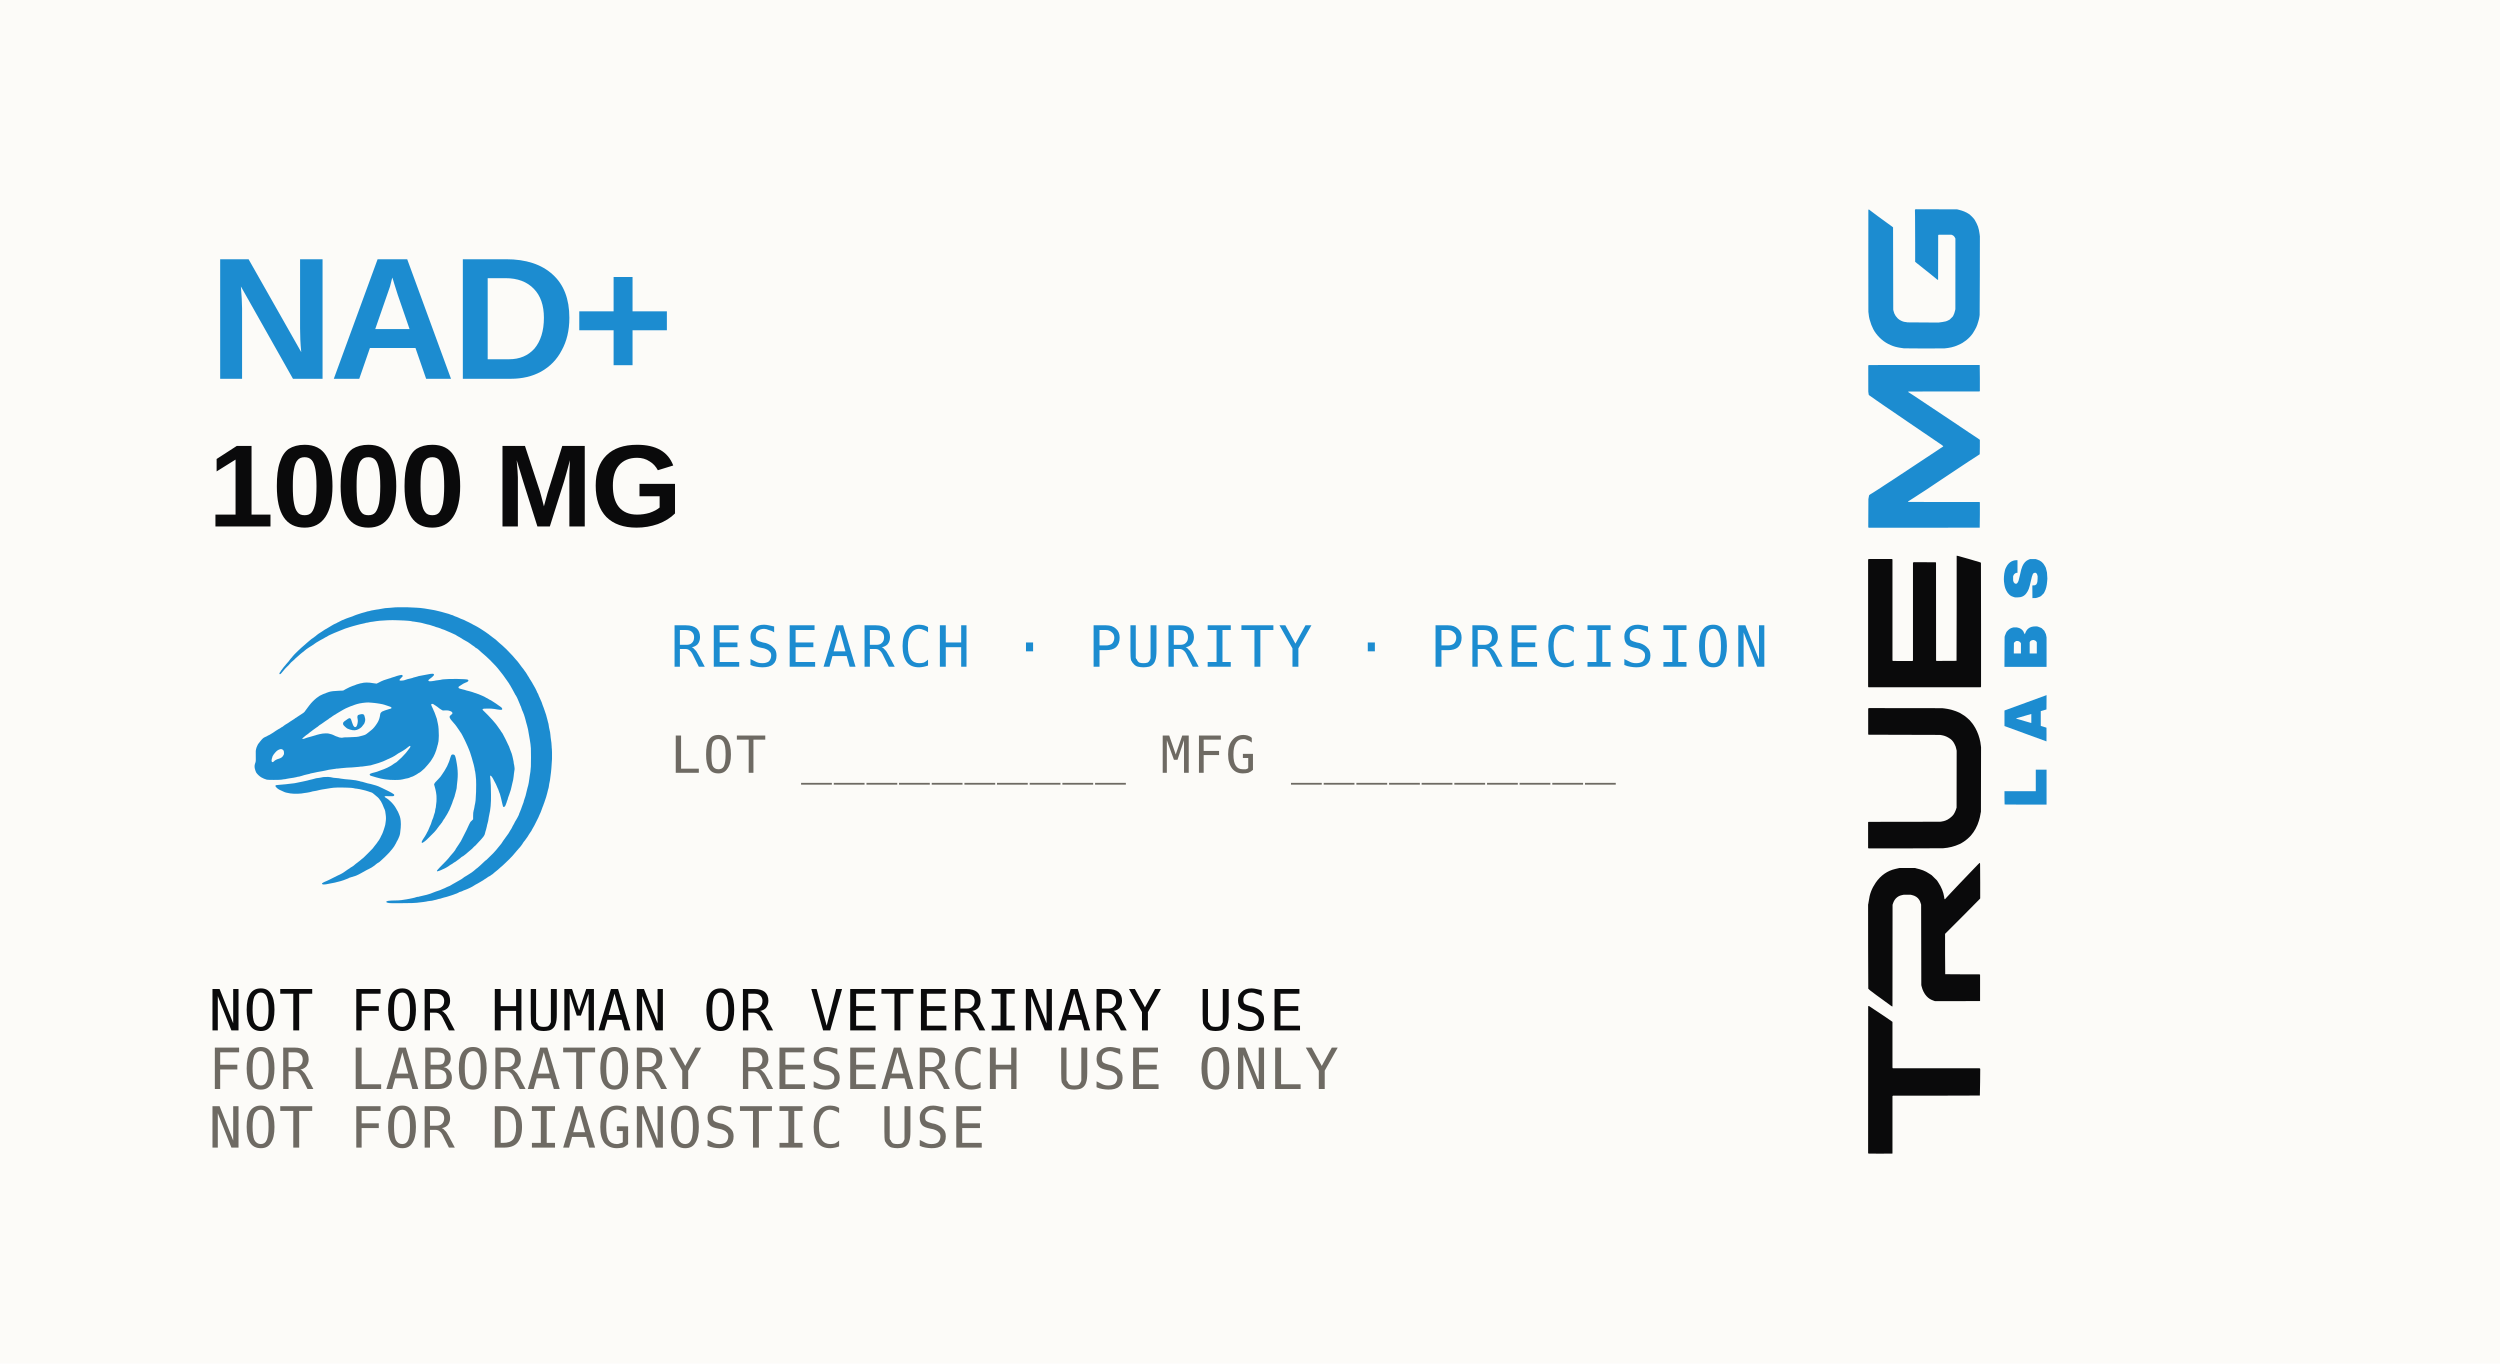
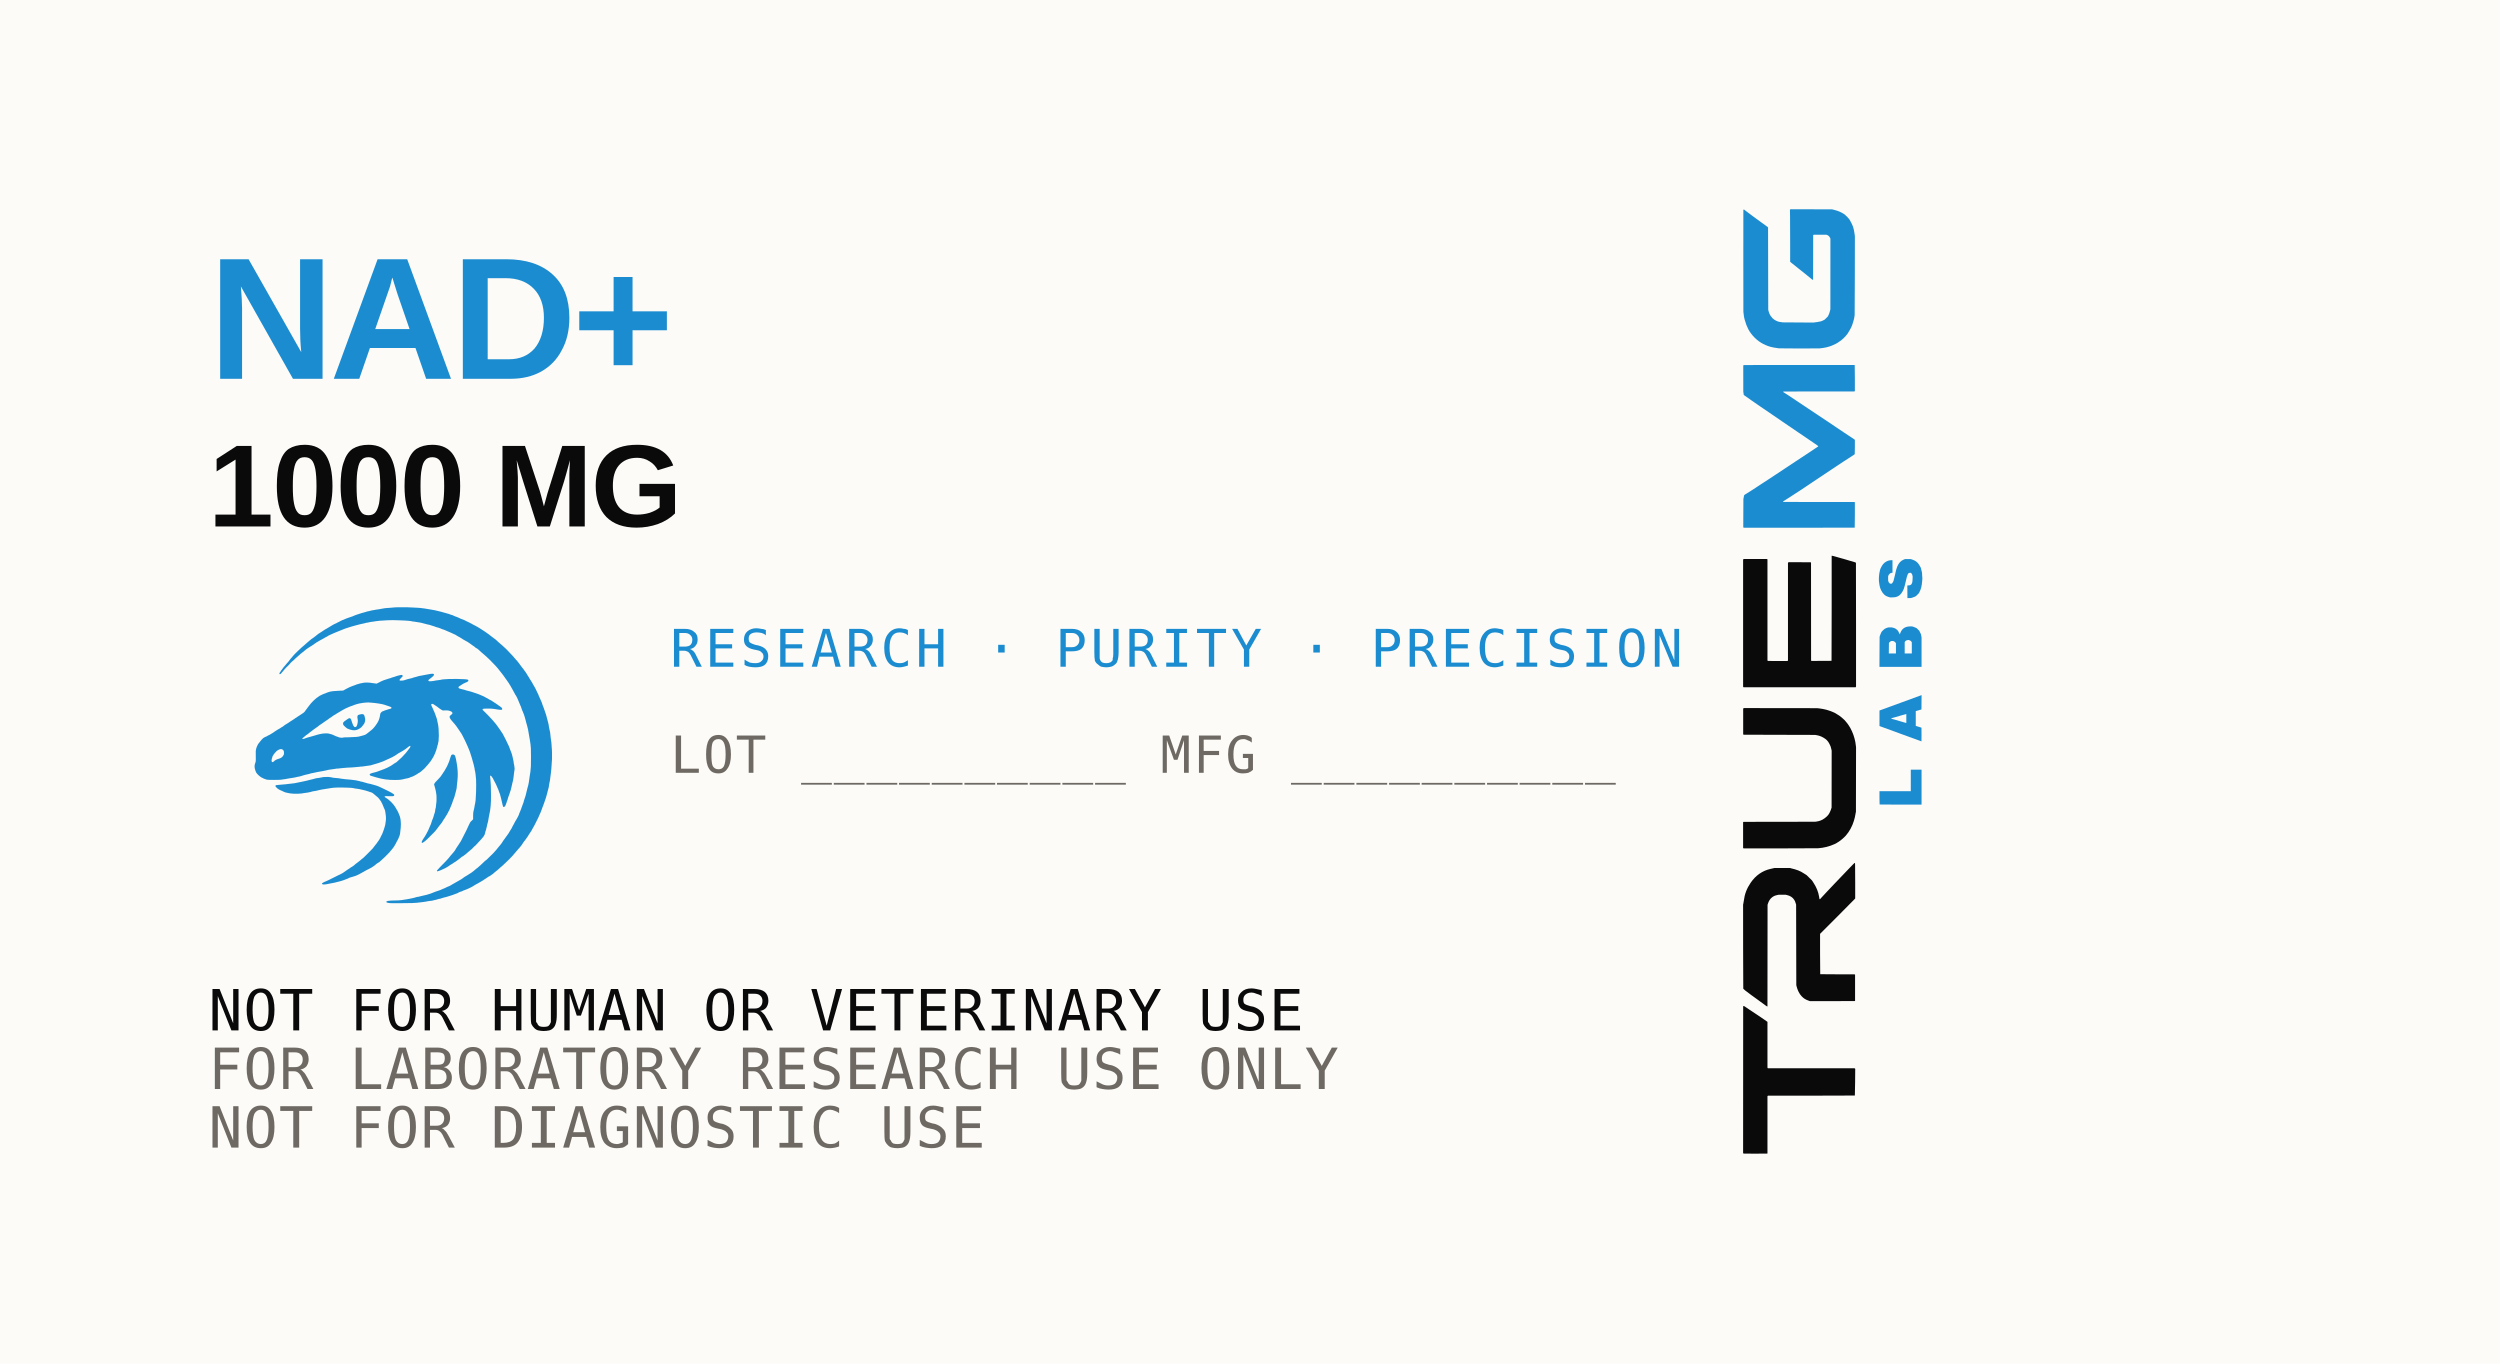
<svg xmlns="http://www.w3.org/2000/svg" width="66.0mm" height="36.0mm" viewBox="0 0 66.0 36.0">
  <rect x="0" y="0" width="66.0" height="36.0" fill="#FCFBF8" />
-   <g transform="translate(49.30,30.50) rotate(-90) scale(0.004437)">
+   <g transform="translate(46.00,30.50) rotate(-90) scale(0.004437)">
    <g transform="translate(0,681) scale(0.025,-0.025)" stroke="none">
      <g fill="#0A0A0B">
        <path d="M465 27020 l-58 -59 -15 -2770 c-8 -1524 0 -2802 18 -2841 l33 -70 6816 0 6815 0 61 -61 61 -61 -3 -10322 c-2 -5867 12 -10336 32 -10355 19 -18 1457 -45 3195 -61 l3160 -28 70 77 70 78 0 10325 0 10325 77 42 78 41 5439 0 5440 0 86 110 c125 160 843 1198 1065 1538 295 455 724 1099 1709 2569 l910 1356 -12 104 -12 103 -17488 9 -17488 9 -59 -58z" />
        <path d="M39653 27037 c-49 -18 -221 -200 -384 -405 -458 -576 -1855 -2468 -2161 -2925 -179 -268 -743 -1037 -1416 -1929 -166 -221 -278 -407 -266 -440 l22 -57 12086 -12 12086 -12 278 -88 c640 -203 1152 -536 1485 -965 307 -395 445 -712 569 -1304 l66 -320 0 -800 0 -800 -66 -300 c-181 -812 -569 -1408 -1152 -1768 -273 -168 -352 -202 -789 -341 l-351 -111 -9580 -21 -9580 -22 -300 -72 c-898 -215 -1753 -647 -2317 -1169 -555 -514 -833 -960 -1109 -1776 l-74 -220 -9 -5315 c-6 -2923 5 -5341 24 -5374 l33 -60 3113 -1 3113 0 48 65 47 66 6 4063 c3 2235 15 4080 27 4100 13 21 2011 36 4813 36 l4790 0 4138 -4134 c2275 -2274 4176 -4155 4224 -4180 l88 -46 3836 0 c2110 0 4003 12 4207 26 l369 26 19 50 c22 57 -449 537 -1427 1453 -693 648 -3219 3069 -3680 3525 -144 143 -513 492 -821 776 -307 284 -765 716 -1018 960 -460 444 -678 647 -1334 1239 l-350 316 13 64 12 65 180 30 c98 16 287 47 419 68 1108 179 2211 624 3280 1324 l560 366 620 626 620 626 263 400 c457 695 732 1203 890 1648 218 612 370 1114 408 1352 14 88 56 250 92 360 l67 200 0 1860 0 1860 -67 280 c-37 154 -105 451 -152 660 -425 1916 -1544 3522 -3281 4711 -1373 939 -2719 1447 -4380 1652 -176 22 -437 66 -580 99 l-260 59 -9960 -6 c-5478 -3 -9999 -20 -10047 -38z" />
        <path d="M73081 27003 l-41 -78 3 -8632 c2 -4748 18 -8831 36 -9073 101 -1383 432 -2698 970 -3860 66 -143 137 -296 156 -340 20 -44 107 -188 194 -320 88 -132 189 -294 225 -360 209 -379 985 -1283 1459 -1702 967 -852 2219 -1538 3517 -1926 650 -194 1101 -302 1480 -354 165 -23 381 -62 480 -87 l180 -46 7678 -14 7679 -14 341 41 c875 105 996 127 1782 328 1078 274 2363 850 3164 1418 90 64 252 177 360 252 187 130 549 429 780 644 172 160 902 995 1009 1154 55 80 204 315 333 521 129 206 275 440 325 520 50 80 106 181 125 225 20 44 83 188 142 320 184 414 294 707 421 1120 67 220 148 481 179 580 32 99 77 306 101 460 24 154 62 337 84 406 22 69 70 384 107 700 l66 574 11 8700 12 8700 -51 100 -50 100 -3067 0 -3067 0 -52 -52 -52 -52 -24 -8508 -24 -8508 -44 -260 c-110 -664 -270 -1122 -588 -1684 -416 -734 -817 -1122 -1520 -1473 -547 -273 -643 -308 -1159 -424 l-449 -100 -6776 10 -6776 11 -200 71 c-110 39 -290 99 -400 133 -249 78 -763 334 -1012 503 -573 388 -1285 1345 -1482 1993 -23 77 -72 239 -109 360 -36 121 -85 364 -108 540 l-41 320 -14 8515 -13 8515 -45 55 -46 55 -3073 0 -3074 0 -42 -77z" />
        <path d="M111470 27037 l-70 -41 0 -13357 0 -13356 77 -42 78 -41 14699 0 c8085 0 14727 11 14761 23 73 29 147 254 589 1797 45 154 107 361 140 460 63 190 147 481 240 830 105 394 171 630 288 1030 333 1138 450 1584 428 1620 l-25 40 -12447 1 c-6847 0 -12469 14 -12496 31 l-47 30 -13 2367 -12 2367 52 52 52 52 11644 8 11643 7 44 44 44 44 13 2601 14 2601 -64 97 -64 98 -11636 0 -11636 0 -65 65 -65 65 9 2319 10 2320 55 55 56 56 12035 0 12036 0 42 77 41 78 0 2733 0 2734 -61 88 -61 87 -15129 1 -15129 0 -70 -41z" />
      </g>
      <g fill="#1C8CD0">
        <path d="M149428 26991 l-69 -51 0 -13193 c0 -7256 10 -13210 23 -13230 14 -22 1228 -37 3012 -37 l2990 0 48 48 48 48 0 8485 c0 4667 11 8496 24 8510 51 51 137 -27 250 -225 101 -177 300 -490 866 -1360 66 -102 354 -541 640 -976 286 -435 601 -923 700 -1084 99 -162 321 -503 493 -760 172 -256 505 -753 740 -1103 235 -350 445 -663 467 -695 22 -31 510 -762 1084 -1623 574 -861 1170 -1754 1324 -1985 154 -231 405 -609 558 -840 153 -231 503 -754 776 -1163 274 -408 516 -772 538 -808 22 -36 195 -296 384 -577 189 -282 556 -836 816 -1232 1081 -1646 1205 -1838 1541 -2380 75 -121 155 -233 178 -249 22 -17 800 -30 1727 -30 l1686 -1 119 135 c65 75 217 295 338 490 237 384 977 1507 1354 2055 228 331 2457 3644 2617 3889 44 67 699 1051 1456 2187 757 1135 1423 2135 1480 2222 180 274 1884 2825 1961 2936 156 223 1269 1899 1393 2098 72 114 250 393 396 620 l265 412 64 -13 65 -12 10 -8456 10 -8455 45 -54 45 -54 3045 1 c1675 0 3068 15 3097 33 l52 33 3 9997 c2 5498 1 11430 -2 13183 l-5 3187 -64 64 -64 64 -3106 -3 -3106 -4 -378 -57 -379 -56 -90 -91 c-86 -86 -510 -688 -1208 -1715 -174 -255 -384 -561 -468 -680 -84 -119 -276 -396 -427 -616 -151 -220 -458 -665 -682 -990 -1061 -1535 -1504 -2184 -2993 -4392 -102 -151 -291 -424 -420 -606 -395 -558 -1826 -2658 -2692 -3952 -243 -363 -534 -795 -646 -960 -362 -533 -933 -1370 -1216 -1780 -151 -220 -481 -706 -734 -1080 -645 -958 -666 -976 -803 -710 -42 83 -173 285 -290 450 -117 165 -304 439 -414 609 -110 170 -319 485 -464 700 -262 388 -699 1050 -1710 2591 -288 440 -580 881 -649 980 -69 99 -254 378 -411 620 -158 242 -361 548 -451 680 -281 410 -2516 3790 -2639 3990 -64 104 -235 365 -380 580 -145 214 -333 498 -417 630 -84 132 -354 546 -599 920 -245 374 -615 940 -823 1259 -207 318 -435 660 -505 760 -71 99 -211 316 -313 481 -101 165 -291 462 -420 660 -130 198 -296 457 -368 575 -72 117 -167 271 -211 341 -44 69 -139 228 -212 352 -169 288 -192 306 -474 358 -129 23 -333 61 -454 84 l-220 41 -3341 16 -3341 15 -70 -51z" />
        <path d="M200748 27015 c-12 -12 -199 -36 -415 -54 -432 -34 -1041 -135 -1353 -224 -1056 -300 -1666 -529 -2360 -890 -1428 -741 -2792 -2118 -3512 -3547 -409 -812 -663 -1509 -787 -2160 -25 -132 -70 -357 -100 -500 -79 -379 -135 -742 -162 -1060 -43 -494 -55 -9253 -14 -9700 56 -610 149 -1204 259 -1660 102 -419 325 -1132 377 -1200 16 -22 80 -166 140 -320 130 -331 384 -846 530 -1076 305 -481 394 -610 605 -874 491 -615 1084 -1182 1642 -1570 290 -202 1442 -860 1505 -860 28 0 101 -26 164 -59 200 -104 621 -251 1093 -383 253 -70 546 -153 651 -184 105 -31 330 -75 500 -97 170 -23 390 -53 489 -68 99 -14 4347 -33 9440 -40 l9260 -14 540 64 c656 78 1322 222 1791 386 457 161 1227 540 1629 803 397 259 1101 959 1378 1369 420 622 746 1395 972 2303 l125 500 14 4945 15 4946 -71 71 -71 71 -1581 -27 c-870 -14 -3652 -26 -6184 -26 l-4603 0 -358 -430 c-730 -878 -909 -1102 -1673 -2099 -240 -314 -558 -715 -706 -891 -148 -176 -383 -466 -523 -644 -337 -431 -699 -871 -887 -1081 -88 -98 -148 -202 -140 -243 l14 -72 5305 -10 5304 -10 53 -64 53 -63 2 -1507 2 -1506 -91 -224 c-110 -274 -304 -474 -603 -623 l-226 -113 -8400 4 -8400 4 -320 70 c-469 102 -882 246 -1179 409 l-261 145 -360 364 -361 364 -139 260 c-255 475 -361 834 -439 1480 -25 209 -65 499 -88 643 l-43 264 25 3744 25 3744 40 105 c22 58 40 190 41 293 1 337 223 944 505 1380 483 748 1297 1294 2194 1474 l240 48 9794 23 9795 22 117 140 c64 77 166 212 225 299 139 203 491 691 749 1038 529 712 1029 1396 1202 1646 106 153 235 331 287 397 354 447 648 839 1069 1427 120 168 302 408 403 532 l184 226 -13 87 -12 88 -12145 8 c-6680 5 -12155 -1 -12167 -13z" />
      </g>
    </g>
    <g transform="translate(2086.5,811.8) scale(1.209881)">
      <g transform="translate(0,214) scale(0.025,-0.025)" fill="#1C8CD0" stroke="none">
        <g transform="translate(0.0,0)">
          <path d="M27 8413 c-15 -14 -27 -1877 -27 -4140 l0 -4113 3440 0 3440 0 0 1060 0 1060 -2120 0 -2120 0 0 3080 0 3080 -1293 0 c-712 0 -1306 -12 -1320 -27z" />
        </g>
        <g transform="translate(-21015.9,0)">
          <path d="M36449 8370 c-16 -38 -696 -1897 -1510 -4130 l-1482 -4060 1338 -11 c735 -5 1345 -2 1355 8 10 10 94 267 186 571 l167 552 1453 0 1453 0 166 -560 166 -560 1408 -11 1408 -10 -54 150 c-226 634 -2882 7899 -2925 8001 l-54 130 -1523 0 -1524 0 -28 -70z m1733 -2892 c92 -340 278 -981 413 -1425 135 -444 245 -826 245 -850 l0 -43 -880 0 -880 0 0 35 c0 20 118 428 261 908 144 480 325 1099 402 1375 77 276 150 534 162 574 12 40 41 66 65 58 l43 -14 169 -618z" />
        </g>
        <g transform="translate(-42657.8,0)">
          <path d="M69760 4303 l0 -4143 2902 0 2901 0 309 62 308 62 334 158 333 158 252 251 251 252 125 248 c69 137 153 351 185 477 l60 229 -1 321 c-1 601 -160 1085 -470 1430 -201 224 -556 447 -848 535 -133 40 -241 82 -241 95 0 12 146 91 325 175 l324 152 189 177 c231 216 381 483 460 821 l61 257 0 322 1 321 -62 239 c-83 323 -270 621 -559 892 l-241 226 -260 128 c-143 71 -368 160 -499 198 l-239 69 -2950 15 -2950 15 0 -4142z m4807 2197 c59 -44 145 -145 190 -225 l83 -146 0 -196 0 -196 -90 -178 -90 -178 -136 -91 -136 -90 -994 0 -994 0 0 702 0 702 1030 -12 1030 -12 107 -80z m151 -3079 c149 -77 276 -287 306 -506 l24 -176 -47 -179 c-53 -196 -161 -336 -329 -424 l-108 -56 -1082 0 -1082 0 0 700 0 700 1102 0 1102 0 114 -59z" />
        </g>
        <g transform="translate(-64316.7,0)">
          <path d="M108180 8534 c-883 -105 -1223 -191 -1720 -433 -723 -354 -1137 -832 -1320 -1524 l-62 -237 -3 -388 c-4 -854 255 -1416 851 -1840 580 -413 916 -536 2354 -856 1425 -317 1640 -428 1640 -841 l0 -141 -113 -114 -114 -113 -214 -63 -214 -64 -425 0 c-504 0 -844 55 -1052 172 l-152 85 -83 134 -83 134 -20 258 -21 258 -1245 -10 -1244 -11 9 -334 9 -334 66 -266 c36 -146 121 -374 189 -506 l125 -240 281 -282 281 -281 281 -146 c560 -291 1154 -435 2099 -509 l500 -39 606 38 606 39 461 117 462 116 312 163 c696 362 1073 805 1299 1525 l94 299 -2 560 -2 560 -94 240 c-217 556 -654 973 -1318 1259 -413 178 -717 261 -1834 501 -954 205 -1224 295 -1434 476 l-146 126 -4 173 -5 172 146 134 147 134 173 52 173 51 400 1 400 1 151 -53 c299 -106 549 -418 549 -685 l0 -122 1240 0 1240 0 0 232 c0 429 -157 880 -432 1244 -232 306 -531 541 -948 745 l-360 176 -388 100 c-588 151 -1538 223 -2092 157z" />
        </g>
      </g>
    </g>
  </g>
  <text x="5.5" y="10.00" font-family="Archivo Black, Archivo, Helvetica Neue, Arial, sans-serif" font-weight="900" font-size="4.60" letter-spacing="-0.12" fill="#1C8CD0">NAD+</text>
  <text x="5.5" y="13.90" font-family="Archivo Black, Archivo, Helvetica Neue, Arial, sans-serif" font-weight="900" font-size="3.10" letter-spacing="-0.04" fill="#0A0A0B">1000 MG</text>
  <g transform="translate(5.500,14.600) scale(0.006875)">
    <g transform="translate(0,1600) scale(0.5673759,-0.5673759)" fill="#1C8CD0" stroke="none">
      <path d="M1285 2453 c-13 0 -30 -1 -36 -2 -7 0 -17 -1 -23 -2 -26 -1 -32 -2 -58 -7 -8 -2 -22 -4 -31 -5 -9 -1 -24 -4 -34 -6 -10 -3 -21 -6 -26 -6 -5 -1 -12 -4 -16 -5 -5 -2 -15 -4 -22 -6 -7 -2 -17 -5 -22 -7 -5 -2 -13 -5 -18 -6 -5 -2 -12 -5 -15 -6 -3 -2 -12 -5 -18 -7 -7 -2 -14 -4 -15 -5 -2 -1 -8 -3 -14 -5 -5 -2 -12 -5 -15 -6 -2 -2 -7 -4 -10 -4 -6 -2 -15 -7 -21 -10 -1 -1 -6 -3 -9 -5 -4 -1 -9 -4 -12 -6 -4 -2 -9 -5 -13 -6 -3 -2 -8 -4 -10 -5 -2 -1 -7 -4 -12 -7 -12 -7 -19 -11 -30 -18 -5 -3 -10 -6 -10 -6 -1 0 -5 -2 -9 -5 -5 -3 -13 -9 -18 -12 -19 -12 -30 -19 -35 -24 -3 -3 -7 -6 -8 -7 -2 -1 -6 -3 -8 -6 -3 -2 -8 -5 -10 -7 -2 -1 -7 -4 -9 -6 -11 -9 -15 -13 -18 -15 -2 -2 -9 -7 -14 -12 -6 -6 -13 -12 -17 -15 -22 -18 -67 -61 -78 -75 -2 -4 -8 -10 -11 -13 -3 -4 -7 -8 -8 -10 -4 -6 -15 -20 -18 -22 -2 -2 -5 -6 -8 -9 -2 -4 -6 -8 -8 -10 -5 -6 -13 -15 -16 -20 -2 -3 -4 -6 -5 -7 -1 -1 -3 -4 -5 -6 -1 -3 -4 -8 -7 -11 -3 -4 -4 -6 -4 -9 0 -3 1 -4 4 -4 2 0 4 1 10 8 4 4 9 10 11 13 4 6 24 28 28 31 2 1 7 6 12 12 11 13 12 15 36 35 2 3 10 10 17 16 7 7 19 17 26 23 7 6 18 15 25 20 10 9 16 13 31 23 9 5 13 8 21 13 22 16 34 24 56 36 21 11 30 16 32 18 2 1 7 4 12 6 5 3 11 6 13 8 3 1 9 4 13 6 5 2 10 4 11 5 2 1 9 4 16 7 13 5 21 8 37 15 4 2 11 5 15 6 4 1 13 5 20 8 8 3 15 5 16 5 0 0 7 2 15 5 7 2 18 5 24 7 6 1 16 4 22 6 7 2 17 5 23 6 14 3 21 4 32 7 4 2 13 4 19 4 5 1 11 3 13 3 2 1 11 2 20 3 9 1 21 3 26 4 10 2 24 3 76 6 30 1 38 1 67 0 69 -2 94 -5 101 -8 1 0 5 -1 10 -1 4 -1 12 -2 19 -3 6 -1 17 -3 25 -4 8 -2 19 -4 24 -6 6 -2 16 -4 23 -6 8 -1 18 -4 24 -6 6 -2 11 -4 12 -4 2 0 17 -5 23 -8 2 0 9 -3 15 -4 6 -2 14 -5 17 -6 2 -2 9 -4 15 -6 6 -2 13 -4 16 -6 3 -2 10 -5 16 -7 6 -2 14 -6 19 -8 17 -8 34 -16 35 -16 0 0 5 -3 9 -6 5 -3 11 -6 14 -8 2 -1 6 -3 8 -4 1 -2 5 -4 8 -5 3 -2 8 -5 10 -7 4 -3 23 -13 34 -19 2 -1 5 -3 7 -5 3 -2 7 -5 9 -6 2 -1 7 -5 12 -9 5 -4 11 -8 15 -10 3 -3 7 -6 9 -8 3 -1 7 -4 11 -6 3 -3 8 -7 12 -10 3 -3 9 -9 14 -13 37 -32 31 -26 60 -54 33 -33 48 -49 67 -74 9 -12 13 -17 22 -28 2 -3 7 -10 12 -17 11 -16 19 -28 24 -34 2 -3 6 -8 8 -13 2 -4 5 -8 6 -9 0 -1 2 -4 3 -6 1 -2 5 -8 7 -12 7 -12 14 -25 19 -35 2 -5 6 -11 8 -13 2 -3 5 -9 7 -13 2 -5 4 -9 5 -11 1 -2 12 -27 16 -38 1 -4 3 -9 5 -11 2 -5 8 -22 8 -24 0 -1 2 -6 5 -11 3 -6 6 -15 8 -20 1 -5 4 -14 6 -19 1 -5 4 -13 5 -18 1 -5 3 -12 4 -16 3 -7 10 -37 12 -45 0 -3 1 -7 2 -10 1 -4 2 -9 2 -12 1 -7 6 -33 9 -52 3 -16 6 -39 7 -57 1 -21 1 -101 0 -122 -1 -23 -5 -52 -8 -66 0 -4 -2 -13 -3 -22 -2 -16 -5 -33 -7 -40 -1 -2 -3 -9 -4 -14 -1 -6 -3 -13 -4 -16 -4 -14 -8 -31 -10 -41 -2 -5 -4 -12 -5 -15 -1 -3 -4 -11 -6 -18 -1 -7 -4 -16 -6 -20 -2 -4 -5 -12 -6 -16 -3 -10 -11 -30 -15 -40 -2 -4 -6 -13 -8 -21 -3 -7 -7 -14 -8 -16 -1 -1 -3 -5 -5 -9 -2 -4 -5 -9 -7 -12 -2 -3 -6 -9 -8 -14 -2 -5 -4 -9 -5 -10 -2 -3 -13 -22 -16 -30 -3 -4 -5 -9 -7 -11 -1 -3 -4 -7 -6 -10 -1 -3 -5 -8 -7 -12 -7 -9 -19 -26 -36 -50 -5 -8 -11 -16 -13 -20 -3 -3 -9 -11 -14 -17 -20 -25 -24 -30 -42 -49 -23 -23 -37 -37 -45 -44 -4 -2 -11 -8 -16 -13 -14 -14 -34 -32 -39 -36 -3 -3 -9 -8 -14 -11 -22 -20 -38 -31 -62 -45 -17 -10 -24 -14 -29 -19 -6 -5 -8 -6 -33 -20 -8 -4 -17 -10 -21 -12 -4 -2 -11 -6 -16 -9 -4 -2 -9 -5 -10 -6 -2 -2 -12 -7 -16 -8 -2 -1 -8 -3 -12 -5 -4 -2 -11 -5 -14 -7 -4 -1 -11 -4 -17 -7 -5 -3 -10 -5 -11 -5 0 0 -4 -1 -8 -3 -8 -3 -22 -8 -24 -8 -1 0 -6 -2 -13 -5 -6 -3 -17 -7 -23 -9 -7 -2 -14 -4 -16 -5 -2 -1 -7 -2 -10 -3 -31 -7 -48 -11 -51 -12 -1 -1 -6 -2 -12 -2 -5 -1 -13 -3 -17 -5 -4 -1 -12 -3 -17 -4 -6 -1 -14 -3 -19 -4 -8 -2 -29 -5 -55 -9 -14 -2 -21 -2 -66 -3 -20 -1 -29 -2 -34 -6 -4 -2 -5 -3 -2 -5 2 -2 6 -4 18 -6 8 -1 17 -1 73 -1 70 0 109 1 141 6 3 1 11 1 17 2 5 1 14 2 20 3 6 2 16 3 23 4 6 1 14 2 17 2 3 1 10 3 16 4 6 1 15 3 20 5 4 2 12 3 16 4 4 1 11 2 14 4 4 1 12 3 17 5 14 3 16 4 29 8 6 2 15 5 19 6 3 1 9 3 12 4 4 2 9 4 13 5 8 2 16 6 22 9 3 3 6 4 16 7 4 1 10 3 13 5 3 2 11 5 17 7 13 4 51 22 58 28 3 2 9 6 13 8 5 2 11 6 15 8 13 8 29 17 29 17 1 0 4 2 7 4 3 3 8 6 10 7 3 2 7 5 11 7 9 7 20 14 26 16 3 2 6 4 8 6 2 1 5 4 8 5 2 2 5 5 8 7 2 2 6 5 8 7 8 5 32 26 41 35 5 4 10 9 12 10 5 4 26 24 43 41 19 19 30 31 47 52 7 8 15 17 18 21 3 3 7 8 10 11 2 3 5 7 7 9 2 3 5 7 8 11 2 3 5 8 6 10 2 2 5 6 6 8 2 2 4 6 6 7 1 1 4 5 6 9 3 4 7 10 11 15 3 5 8 13 11 18 3 4 7 10 8 12 2 3 5 7 7 10 1 3 3 7 4 8 2 3 17 29 17 30 0 1 19 39 21 42 1 2 4 7 6 12 2 5 4 11 6 14 4 7 16 36 18 44 1 4 4 10 5 14 2 3 4 9 5 13 1 4 4 11 6 16 9 25 17 50 20 65 2 9 5 20 6 24 2 4 3 11 4 15 1 4 2 13 3 21 2 7 4 18 5 24 1 6 2 17 3 23 1 13 2 17 4 31 0 5 1 14 2 20 0 5 2 17 2 26 3 26 4 63 3 90 0 13 -1 24 -1 25 -1 0 -1 5 -1 11 0 14 -3 40 -7 64 0 5 -1 14 -2 20 -1 6 -2 13 -2 16 -3 11 -4 16 -7 32 -4 27 -4 28 -7 36 -1 4 -3 11 -4 16 -4 19 -13 48 -20 66 -2 6 -5 13 -6 17 -1 4 -4 12 -7 18 -2 6 -5 14 -6 18 -3 7 -8 19 -15 34 -2 4 -6 12 -7 17 -2 4 -4 10 -6 12 -2 2 -4 7 -5 11 -5 11 -16 33 -20 38 -1 3 -4 7 -6 10 -1 4 -7 13 -12 21 -6 9 -11 17 -12 19 -1 3 -6 11 -11 18 -4 7 -9 16 -11 18 -1 2 -4 7 -7 10 -2 3 -8 11 -12 17 -5 6 -10 13 -12 15 -2 3 -6 9 -11 15 -12 17 -18 24 -31 38 -7 8 -15 17 -18 21 -4 4 -14 15 -22 23 -9 9 -19 19 -21 22 -5 5 -25 24 -28 26 -2 1 -10 9 -20 17 -9 9 -20 19 -24 22 -10 7 -16 11 -23 17 -3 3 -8 6 -10 8 -3 2 -9 6 -13 10 -12 9 -41 29 -53 36 -4 2 -9 5 -11 7 -4 2 -9 5 -17 10 -2 1 -7 4 -13 7 -6 3 -12 6 -14 7 -2 2 -6 3 -8 5 -2 1 -8 3 -12 6 -4 2 -9 5 -12 6 -3 1 -9 4 -13 6 -7 5 -20 10 -39 17 -5 2 -11 5 -15 7 -7 3 -16 7 -18 7 0 0 -4 2 -8 3 -11 6 -14 7 -23 9 -4 1 -11 4 -16 6 -5 1 -13 4 -18 5 -16 4 -25 7 -32 9 -4 1 -11 3 -16 4 -10 2 -19 4 -25 6 -3 1 -7 2 -10 2 -4 1 -14 2 -23 4 -16 2 -22 3 -42 7 -10 2 -44 5 -52 5 -4 0 -14 1 -21 1 -17 2 -71 3 -103 2z" />
      <path d="M1503 2002 c-19 -3 -77 -14 -80 -15 -1 -1 -10 -3 -20 -6 -9 -2 -20 -5 -23 -7 -4 -1 -11 -3 -16 -4 -10 -2 -22 -5 -32 -9 -4 -2 -10 -3 -17 -4 -16 -1 -18 -1 -20 1 -3 3 0 7 10 17 l10 10 0 3 c0 5 -3 7 -8 7 -4 0 -22 -4 -31 -7 -4 -1 -10 -3 -14 -5 -5 -1 -14 -4 -20 -6 -7 -3 -15 -6 -18 -6 -7 -2 -21 -7 -37 -12 -10 -4 -26 -11 -34 -16 -2 -1 -7 -3 -10 -5 l-5 -2 -6 1 c-4 0 -10 2 -15 2 -32 6 -61 6 -81 0 -3 0 -11 -2 -17 -4 -15 -4 -17 -5 -24 -8 -3 -2 -11 -4 -17 -6 -12 -4 -32 -13 -48 -22 -5 -3 -12 -7 -14 -8 l-4 -2 -27 -1 c-32 -1 -55 -4 -68 -8 -5 -2 -13 -4 -17 -6 -13 -4 -35 -14 -46 -20 -12 -7 -29 -20 -47 -38 -6 -5 -18 -20 -25 -29 -3 -4 -7 -9 -9 -12 -6 -7 -11 -14 -17 -23 -4 -6 -6 -9 -13 -14 -5 -3 -10 -7 -12 -8 -4 -2 -23 -15 -29 -19 -1 -1 -5 -3 -7 -5 -3 -1 -9 -5 -12 -8 -4 -2 -11 -7 -17 -11 -6 -4 -18 -11 -27 -18 -9 -6 -18 -11 -20 -12 -1 -1 -5 -4 -8 -6 -2 -2 -7 -5 -9 -7 -3 -1 -7 -3 -9 -5 -2 -2 -6 -4 -9 -6 -3 -1 -8 -4 -11 -6 -3 -2 -10 -7 -16 -10 -7 -4 -15 -10 -19 -13 -5 -3 -15 -9 -23 -14 -9 -4 -17 -8 -19 -10 -2 -1 -7 -3 -11 -5 -12 -5 -19 -11 -34 -30 -2 -3 -5 -7 -7 -9 -7 -8 -9 -11 -14 -23 -3 -6 -6 -15 -7 -21 l-2 -11 0 -24 c1 -42 0 -47 -1 -51 -5 -14 -6 -17 -7 -26 0 -5 0 -12 1 -16 1 -7 7 -24 9 -28 6 -11 23 -27 35 -34 7 -5 29 -14 38 -16 8 -2 86 -2 98 0 3 1 12 2 18 3 6 0 13 1 14 2 2 1 12 2 22 4 10 1 22 3 27 4 5 1 14 3 20 4 6 2 15 4 20 4 5 1 13 3 18 5 12 4 18 6 32 9 7 1 15 3 18 4 6 3 8 3 33 8 8 2 19 4 23 5 9 2 19 4 34 6 6 1 15 3 20 4 6 2 15 4 22 5 15 2 47 7 48 7 0 1 5 1 11 1 6 1 18 2 28 3 19 2 53 5 72 5 18 1 40 3 46 4 3 1 13 2 22 2 16 2 24 3 49 7 5 0 13 2 17 4 4 1 10 3 14 4 14 3 43 13 61 20 5 3 10 5 11 5 1 0 6 2 11 5 5 3 13 6 18 8 5 2 9 4 10 5 1 0 6 3 11 5 12 6 25 14 30 18 3 2 8 5 10 7 3 1 11 6 18 10 8 5 15 9 17 10 6 3 28 19 33 24 7 6 12 9 15 7 2 -2 -1 -11 -6 -16 -1 -1 -4 -6 -7 -9 -12 -17 -18 -24 -45 -52 -19 -18 -32 -30 -35 -32 -3 -2 -11 -7 -18 -11 -6 -5 -12 -9 -14 -10 -1 -1 -6 -4 -10 -6 -11 -7 -31 -16 -44 -21 -6 -2 -12 -5 -14 -5 -1 -1 -9 -4 -16 -6 -7 -2 -14 -5 -16 -6 -2 0 -9 -2 -14 -4 -14 -3 -27 -7 -30 -9 -2 0 -4 -2 -5 -3 l-1 -3 1 -3 c2 -4 7 -7 22 -10 6 -2 14 -4 20 -6 43 -13 80 -18 127 -18 32 0 42 1 73 9 6 1 13 3 16 3 5 1 13 4 18 7 3 1 7 3 10 3 3 1 8 3 11 5 2 1 8 5 13 7 5 3 10 6 12 7 1 2 5 4 9 6 9 4 22 15 39 31 13 14 33 37 41 48 2 2 6 9 9 14 14 19 29 55 36 85 2 7 3 14 4 14 1 3 4 16 5 24 1 5 1 22 2 37 0 33 -2 61 -6 79 -2 6 -4 17 -5 23 -1 7 -3 16 -5 19 -1 4 -4 12 -6 17 -2 6 -5 14 -7 19 -3 5 -5 11 -6 13 -1 3 -6 15 -14 31 -3 7 -3 9 -2 11 1 5 11 4 19 -2 2 -2 6 -5 9 -6 4 -2 24 -17 27 -20 3 -2 18 -12 21 -13 2 -1 9 -1 18 0 11 0 16 0 22 -1 18 -4 27 -10 27 -17 0 -5 -2 -7 -10 -13 -7 -5 -9 -8 -9 -14 0 -4 1 -6 8 -17 5 -6 12 -15 17 -20 10 -11 15 -17 22 -27 3 -5 8 -12 11 -16 3 -5 7 -10 9 -13 1 -2 4 -6 5 -8 2 -2 4 -5 6 -8 3 -4 14 -26 24 -46 3 -7 7 -14 8 -17 6 -12 18 -40 21 -48 2 -5 5 -13 7 -18 2 -5 5 -14 6 -19 2 -5 4 -14 6 -19 14 -49 16 -56 19 -73 0 -5 2 -15 4 -21 2 -14 4 -24 6 -53 1 -25 1 -38 0 -84 -2 -55 -3 -64 -10 -95 0 -4 -2 -12 -3 -17 -1 -5 -2 -11 -3 -12 -3 -9 -4 -22 -4 -41 l0 -20 -5 -5 c-2 -3 -6 -6 -7 -7 -5 -3 -11 -14 -15 -23 -2 -7 -30 -64 -41 -84 -1 -2 -4 -8 -7 -14 -3 -7 -8 -15 -10 -19 -3 -4 -7 -9 -8 -12 -11 -16 -15 -23 -18 -27 -1 -2 -4 -7 -6 -9 -1 -3 -3 -7 -4 -8 -3 -5 -18 -24 -33 -40 -2 -2 -5 -7 -7 -9 -7 -10 -35 -39 -64 -68 -17 -17 -22 -24 -19 -27 1 -1 2 -1 6 1 3 0 8 2 13 4 5 2 9 4 10 4 2 1 7 4 13 6 12 5 28 14 35 19 2 2 7 5 11 8 3 2 8 5 12 7 11 8 22 15 25 16 4 3 17 12 23 17 2 2 6 5 9 7 2 2 6 5 8 7 2 1 7 5 12 7 8 6 17 12 38 31 7 6 16 13 19 16 3 2 6 5 7 7 2 2 7 7 12 12 6 4 11 9 12 11 1 1 7 7 12 13 13 13 35 38 38 43 6 8 8 14 10 23 1 6 4 15 6 21 2 6 4 17 6 24 1 6 3 16 5 21 3 9 6 25 8 41 1 4 2 11 3 15 9 38 13 79 12 138 0 48 -2 87 -4 103 -2 18 -3 23 0 25 1 1 2 1 4 -1 3 -2 9 -10 14 -19 2 -4 5 -11 7 -14 7 -12 18 -34 21 -43 2 -5 4 -11 6 -13 1 -2 4 -10 6 -17 2 -7 5 -14 6 -15 2 -4 13 -51 17 -69 3 -16 5 -20 9 -21 4 0 10 5 12 11 1 2 4 11 7 18 2 8 5 17 7 20 1 2 3 9 4 15 2 5 5 14 7 19 2 5 5 13 6 18 1 4 3 11 5 15 1 3 3 13 5 21 2 8 4 19 6 26 4 14 6 24 8 41 2 16 3 30 5 40 3 12 2 24 -1 39 -2 7 -4 18 -4 24 -1 6 -3 17 -5 24 -2 7 -4 15 -4 17 -1 6 -6 21 -11 32 -2 4 -4 11 -6 16 -2 5 -4 11 -5 14 -2 3 -4 7 -5 10 -6 15 -32 66 -39 78 -5 6 -9 13 -10 14 -1 2 -3 6 -6 10 -3 3 -8 11 -13 18 -9 14 -18 25 -39 49 -10 12 -50 53 -61 63 -7 5 -8 9 -3 12 2 1 6 2 22 2 28 1 44 0 77 -6 26 -4 31 -3 31 3 0 7 -4 11 -21 22 -6 5 -16 11 -21 15 -18 12 -32 21 -34 22 -4 1 -14 7 -17 9 -2 1 -6 4 -10 6 -4 1 -10 4 -13 7 -4 2 -8 4 -8 4 -1 0 -5 2 -11 5 -17 8 -31 13 -50 19 -7 2 -15 5 -17 6 -3 1 -10 3 -17 5 -24 6 -29 7 -36 10 -5 1 -10 3 -12 3 -15 3 -27 7 -28 10 -2 3 -1 6 1 9 2 1 18 12 31 20 3 2 10 5 15 7 10 3 17 8 19 12 1 3 -1 7 -4 8 -10 5 -126 7 -167 2 -4 0 -12 -2 -16 -3 -5 -1 -14 -2 -20 -3 -7 -1 -18 -2 -25 -4 -23 -4 -36 -4 -38 0 -2 4 0 7 6 11 12 8 28 22 30 26 2 4 2 6 0 8 -3 3 -4 3 -10 3 -4 0 -10 -1 -13 -1z m-398 -195 c16 -1 28 -3 37 -4 3 -1 11 -2 19 -3 17 -3 21 -4 31 -7 5 -2 16 -5 24 -8 16 -5 23 -8 23 -11 2 -5 -1 -7 -15 -10 -18 -5 -43 -14 -48 -17 -6 -4 -11 -10 -12 -14 0 -2 -2 -10 -3 -18 -3 -17 -10 -34 -18 -46 -11 -18 -28 -39 -38 -46 -24 -20 -30 -24 -34 -27 -2 -1 -5 -3 -6 -4 -3 -2 -11 -5 -19 -7 -5 -1 -14 -3 -19 -5 -11 -4 -31 -6 -78 -7 -23 0 -36 -1 -38 -2 -4 -2 -18 -1 -25 1 -3 1 -9 3 -13 5 -5 1 -12 4 -16 6 -17 9 -28 12 -42 15 -8 2 -32 2 -42 0 -12 -2 -31 -6 -40 -9 -4 -2 -10 -3 -13 -4 -4 -1 -11 -3 -17 -5 -7 -2 -15 -4 -18 -5 -4 -1 -12 -3 -18 -5 -6 -2 -13 -5 -16 -6 -6 -2 -13 -3 -15 -2 -1 2 4 7 10 12 4 3 9 7 11 9 2 2 7 6 11 8 4 3 9 7 13 10 3 3 9 8 14 11 4 3 10 8 13 10 7 5 15 11 25 18 4 2 9 6 11 8 4 4 8 7 24 17 9 6 18 12 24 17 3 2 8 6 12 8 3 2 7 5 9 6 1 2 6 5 9 7 4 2 13 8 19 13 7 5 15 10 18 11 3 2 7 4 9 6 2 1 6 4 10 6 3 2 7 5 10 6 7 5 45 26 52 28 2 1 8 3 14 6 6 3 15 6 19 7 5 2 13 5 18 7 5 2 12 4 16 5 3 1 10 2 16 4 17 3 29 5 44 6 15 1 17 1 38 -1z m-605 -316 c9 -4 12 -11 12 -23 l0 -9 -4 -8 c-6 -12 -15 -18 -30 -23 -13 -3 -28 -11 -32 -16 -8 -9 -16 -10 -18 0 -1 5 3 24 7 33 7 14 26 36 36 41 13 7 22 9 29 5z" />
      <path d="M1024 1727 c-10 -2 -12 -4 -14 -9 -2 -6 -2 -9 0 -19 3 -11 2 -28 -3 -43 -3 -10 -9 -16 -15 -14 -3 0 -9 6 -12 12 -2 5 -12 32 -13 37 -2 8 -8 13 -14 11 -1 0 -5 -2 -8 -4 -3 -2 -7 -5 -10 -7 -8 -4 -19 -13 -21 -17 -3 -4 -3 -11 -1 -16 3 -6 22 -23 28 -26 24 -11 47 -15 64 -9 15 5 33 17 39 28 2 2 5 6 7 9 5 5 7 12 10 23 1 8 1 10 0 17 -2 10 -5 22 -8 25 -4 6 -15 6 -29 2z" />
      <path d="M1650 1456 c-5 -2 -8 -7 -10 -15 -1 -4 -3 -9 -4 -12 -1 -2 -3 -8 -4 -13 -2 -5 -4 -10 -4 -11 -1 -2 -4 -9 -7 -16 -3 -7 -6 -15 -8 -17 -1 -3 -4 -7 -5 -9 -4 -8 -15 -26 -19 -31 -2 -3 -5 -8 -8 -12 -6 -10 -13 -19 -27 -33 -14 -13 -22 -23 -25 -30 l-1 -4 3 -10 c2 -5 3 -12 4 -15 1 -4 2 -9 3 -12 1 -3 2 -10 3 -15 1 -6 2 -12 2 -14 2 -6 2 -53 0 -58 0 -3 -1 -10 -2 -17 0 -7 -2 -14 -2 -17 -2 -3 -2 -6 -5 -26 -1 -4 -2 -10 -4 -13 -1 -3 -3 -9 -4 -13 -1 -7 -6 -21 -11 -31 -1 -4 -4 -10 -5 -15 -1 -5 -4 -13 -6 -17 -2 -4 -4 -9 -5 -11 -1 -3 -3 -8 -5 -12 -2 -4 -5 -11 -6 -14 -2 -4 -4 -9 -6 -11 -1 -3 -4 -8 -6 -12 -2 -3 -6 -10 -8 -14 -16 -23 -24 -38 -24 -42 0 -5 2 -7 6 -5 1 1 4 2 5 3 5 2 14 10 24 19 31 30 47 47 53 53 4 5 9 11 11 13 3 3 6 8 8 11 9 12 12 16 16 21 3 2 6 7 8 10 2 2 4 6 6 7 1 2 3 6 5 9 2 3 5 9 8 13 3 3 8 10 10 15 2 4 7 12 10 16 3 5 7 12 9 16 2 5 5 11 7 13 1 3 3 8 5 12 2 4 5 13 8 19 8 20 9 22 12 33 2 5 5 13 7 18 2 4 4 10 5 14 1 4 2 11 4 16 2 5 4 13 5 19 1 6 3 13 4 16 0 2 2 12 2 21 1 9 3 25 4 36 3 29 3 57 -1 89 -1 6 -2 15 -3 21 -2 17 -9 50 -13 57 -3 6 -11 9 -19 7z" />
      <path d="M786 1304 c-6 0 -13 -1 -16 -2 -3 -1 -13 -2 -22 -4 -10 -1 -19 -2 -21 -3 -5 -2 -33 -9 -43 -11 -5 -1 -12 -3 -15 -4 -4 -1 -16 -4 -27 -6 -32 -6 -36 -7 -44 -9 -4 -1 -11 -2 -15 -3 -38 -5 -47 -6 -60 -7 -19 -2 -27 -3 -45 -4 -18 -1 -22 -2 -24 -6 0 -4 2 -8 10 -15 10 -9 19 -14 43 -24 14 -7 20 -8 48 -13 29 -4 70 -3 97 3 4 1 11 2 15 2 9 1 27 5 29 6 2 1 13 4 35 7 11 2 22 5 25 6 6 1 13 3 41 7 11 2 24 4 31 5 22 4 57 5 114 3 22 -1 29 -1 39 -3 7 -2 18 -4 24 -4 20 -3 24 -4 36 -7 6 -2 15 -4 21 -5 19 -6 24 -7 31 -10 3 -1 8 -3 10 -3 4 -1 9 -4 16 -10 28 -22 35 -29 43 -42 2 -3 5 -7 6 -8 4 -5 16 -32 20 -44 2 -5 5 -11 6 -13 2 -6 4 -11 6 -31 3 -20 3 -33 0 -53 -3 -20 -2 -19 -7 -34 -2 -7 -5 -15 -6 -19 -1 -6 -13 -35 -17 -40 0 -1 -3 -7 -6 -13 -5 -10 -13 -23 -18 -28 -1 -1 -4 -5 -6 -9 -3 -4 -9 -12 -15 -19 -5 -6 -11 -14 -13 -17 -4 -5 -59 -60 -64 -64 -2 -1 -6 -4 -8 -6 -5 -5 -29 -24 -35 -28 -2 -1 -6 -5 -9 -7 -8 -8 -19 -16 -26 -20 -4 -1 -7 -3 -7 -4 -1 -1 -9 -7 -21 -14 -6 -4 -14 -10 -17 -12 -8 -7 -20 -13 -27 -17 -4 -2 -8 -4 -10 -5 -1 -1 -6 -3 -11 -5 -4 -2 -14 -7 -22 -11 -37 -19 -46 -23 -53 -26 -10 -3 -31 -14 -32 -16 -1 -2 -1 -3 0 -5 1 -1 2 -2 7 -3 10 -1 25 1 51 7 7 2 16 3 21 4 4 1 12 2 17 4 4 1 12 3 16 4 12 2 53 16 65 22 4 3 9 5 10 5 1 0 26 8 42 13 8 3 32 15 36 18 2 1 6 3 9 5 3 1 8 4 11 6 3 2 9 5 14 8 5 2 13 6 18 9 4 2 12 7 17 9 4 3 10 7 12 8 3 2 7 5 10 7 2 2 6 5 8 7 3 3 9 7 25 17 4 3 18 16 35 32 28 28 37 37 43 46 2 2 5 6 7 8 2 2 5 6 6 8 2 3 5 8 8 11 2 3 8 13 12 21 4 9 8 17 10 19 2 3 9 18 13 29 5 14 5 18 9 56 2 15 1 35 0 47 -1 5 -2 12 -2 15 -1 8 -6 24 -11 34 -2 4 -4 8 -4 9 0 1 -5 11 -7 13 -1 1 -4 6 -6 11 -9 17 -23 35 -40 51 -12 11 -18 16 -28 22 -11 6 -14 10 -8 12 3 1 7 1 31 0 21 0 26 0 29 3 3 3 3 7 0 10 -6 5 -22 14 -34 20 -15 7 -38 18 -45 22 -10 5 -17 8 -26 12 -6 2 -13 4 -17 6 -4 1 -12 3 -18 5 -7 2 -15 4 -18 5 -4 1 -12 3 -19 4 -6 2 -16 4 -21 6 -5 2 -12 4 -17 5 -5 0 -12 2 -17 4 -17 5 -32 7 -60 10 -23 1 -60 6 -66 7 -9 2 -24 4 -30 4 -11 0 -31 3 -41 6 -7 2 -22 2 -41 1z" />
    </g>
  </g>
-   <text x="17.70" y="17.60" font-family="IBM Plex Mono, SF Mono, Menlo, monospace" font-size="1.50" letter-spacing="0.1" fill="#1C8CD0">RESEARCH · PURITY · PRECISION</text>
+   <text x="17.70" y="17.60" font-family="IBM Plex Mono, SF Mono, Menlo, monospace" font-size="1.37" letter-spacing="0.1" fill="#1C8CD0">RESEARCH · PURITY · PRECISION</text>
  <text x="17.70" y="20.40" font-family="IBM Plex Mono, SF Mono, Menlo, monospace" font-size="1.35" letter-spacing="0.05" fill="#6E6A63">LOT __________  MFG __________</text>
  <text x="5.5" y="27.20" font-family="IBM Plex Mono, SF Mono, Menlo, monospace" font-size="1.50" letter-spacing="0.03" fill="#0A0A0B">NOT FOR HUMAN OR VETERINARY USE</text>
  <text x="5.5" y="28.75" font-family="IBM Plex Mono, SF Mono, Menlo, monospace" font-size="1.50" letter-spacing="0.03" fill="#6E6A63">FOR LABORATORY RESEARCH USE ONLY</text>
  <text x="5.5" y="30.30" font-family="IBM Plex Mono, SF Mono, Menlo, monospace" font-size="1.50" letter-spacing="0.03" fill="#6E6A63">NOT FOR DIAGNOSTIC USE</text>
</svg>
